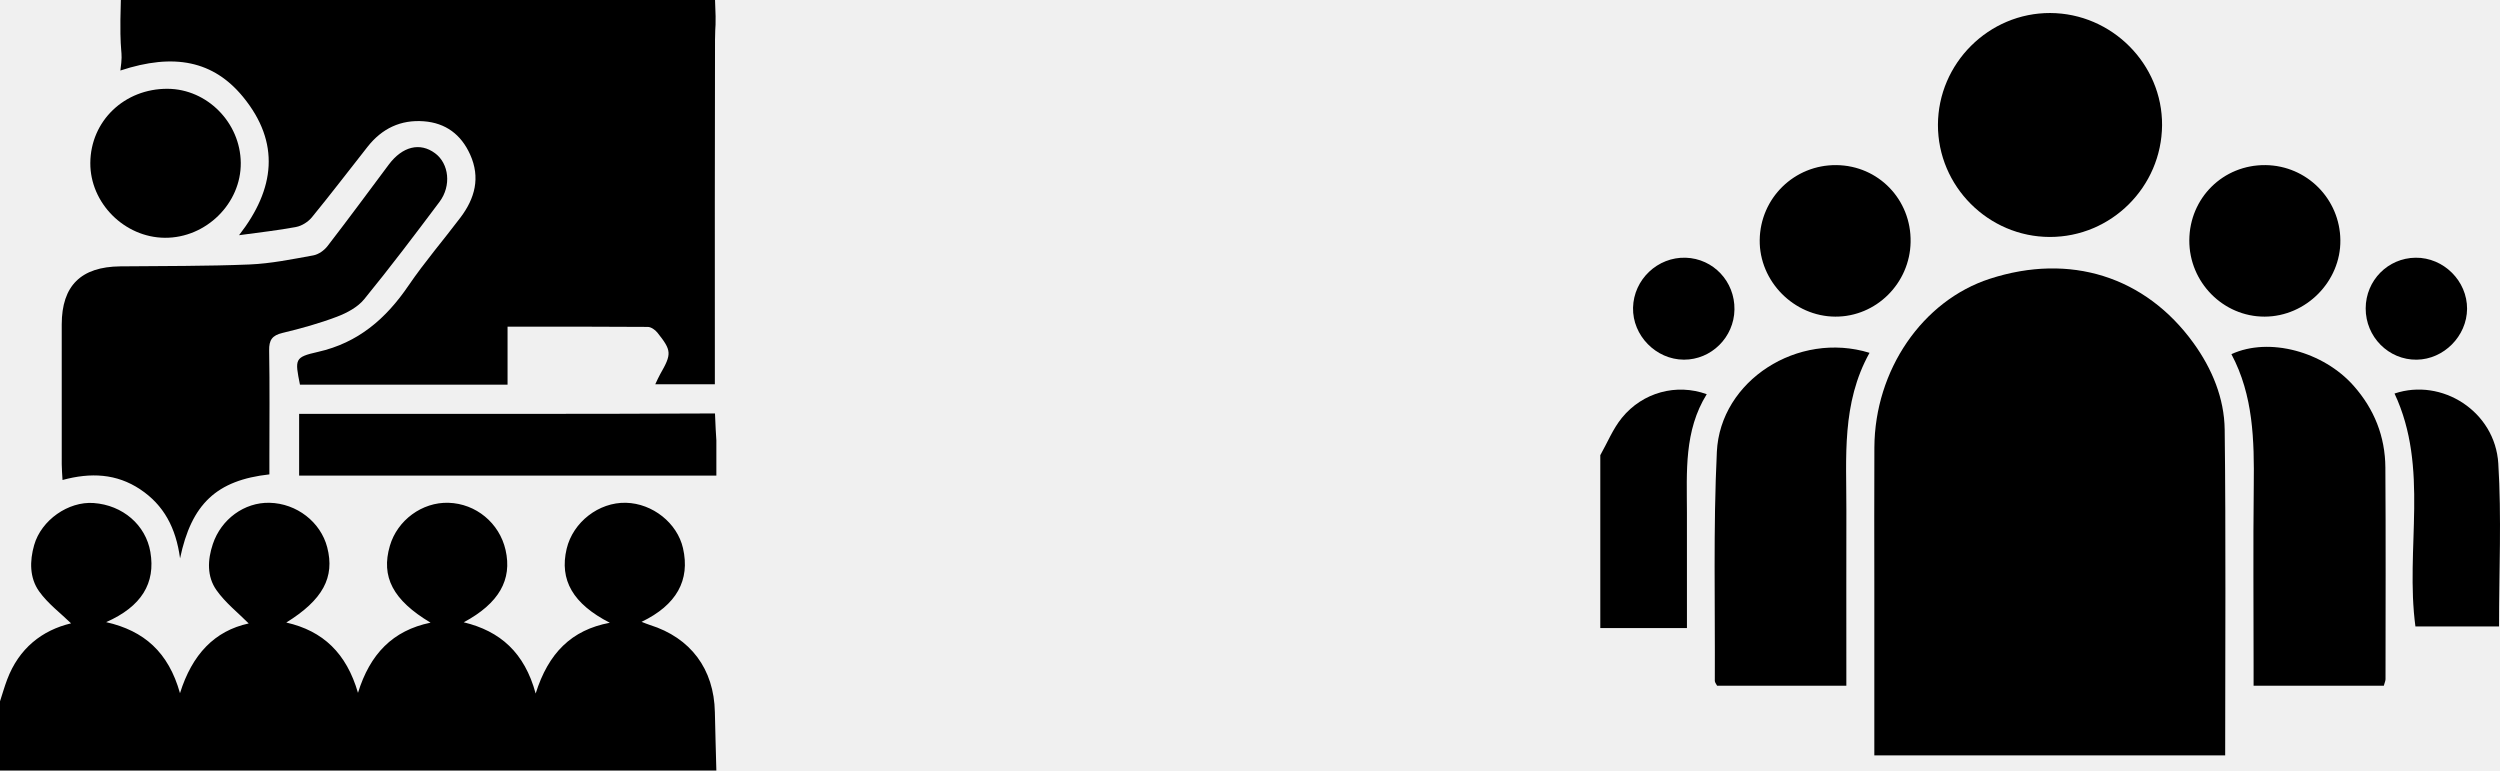
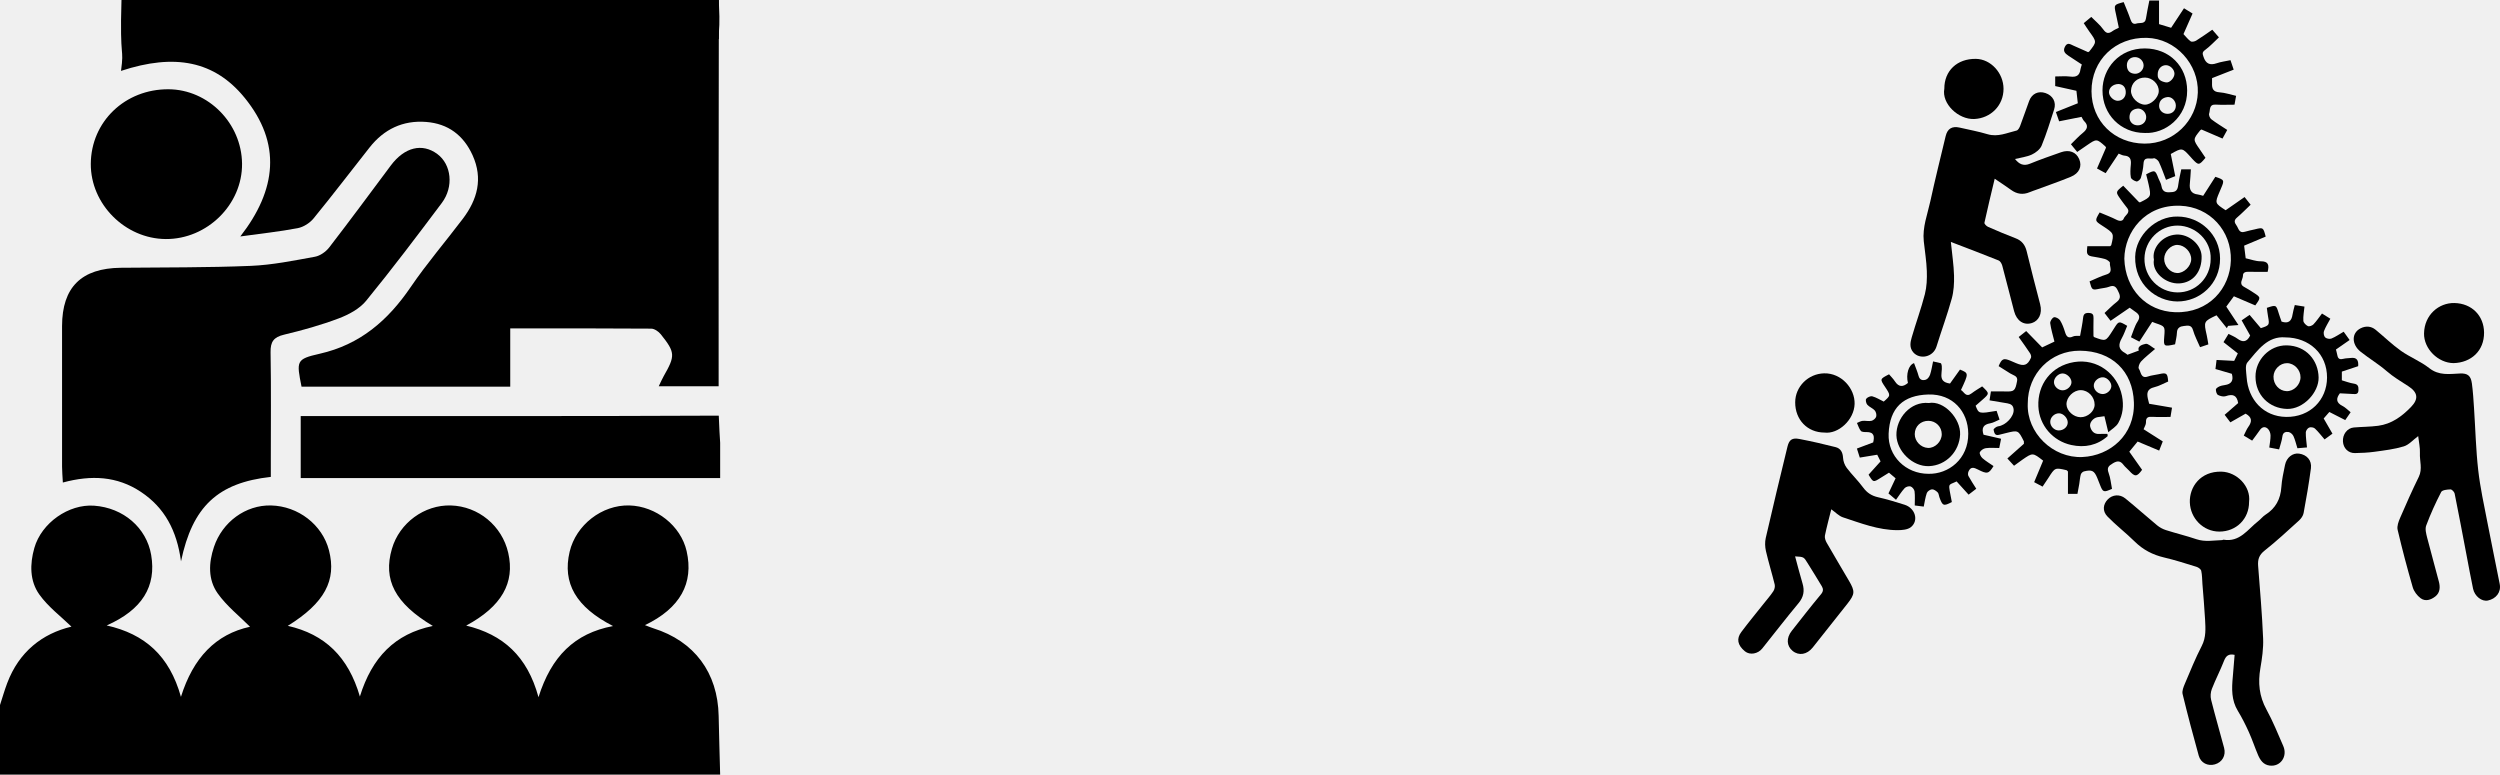
- <svg xmlns="http://www.w3.org/2000/svg" version="1.1" id="Layer_1" x="0px" y="0px" width="830.58px" height="256px" viewBox="0 0 830.58 256" enable-background="new 0 0 830.58 256" xml:space="preserve">
+ <svg xmlns="http://www.w3.org/2000/svg" version="1.1" id="Layer_1" x="0px" y="0px" width="826.205px" height="256px" viewBox="0 0 826.205 256" enable-background="new 0 0 826.205 256" xml:space="preserve">
  <g>
-     <path fill="#FFFFFF" d="M622.706,250.966c39.298,0,77.867,0,116.57,0c0-36.376,0.258-72.29-0.162-108.192   c-0.121-10.469-4.188-20.255-10.347-28.785c-16.023-22.191-41.091-30.002-67.673-21.378c-22.392,7.264-38.235,30.335-38.372,56.041   c-0.082,15.619-0.018,31.236-0.018,46.855C622.704,213.843,622.706,232.184,622.706,250.966z" />
-     <path fill="#FFFFFF" d="M791.979,227.831c0.294-1.085,0.573-1.636,0.573-2.185c0.016-23.438,0.104-46.873-0.05-70.308   c-0.067-10.317-3.671-19.399-10.556-27.183c-10.045-11.352-28.1-16.276-40.606-10.496c7.31,13.713,7.603,28.656,7.426,43.758   c-0.229,19.92-0.056,39.841-0.056,59.764c0,2.102,0,4.202,0,6.647C763.406,227.831,777.529,227.831,791.979,227.831z" />
-     <path fill="#FFFFFF" d="M621.125,117.217c-23.796-7.335-49.612,9.247-50.736,32.893c-1.204,25.32-0.554,50.731-0.675,76.104   c-0.003,0.51,0.472,1.02,0.765,1.615c14.157,0,28.274,0,42.941,0c0-2.447,0-4.549,0-6.65c0-17.186-0.03-34.367,0.009-51.553   C613.469,151.934,611.781,134.004,621.125,117.217z" />
-     <path fill="#FFFFFF" d="M681,78.729c20.423,0.033,37.161-16.623,37.31-37.125c0.147-20.306-16.703-37.209-37.163-37.28   c-20.398-0.071-37.246,16.703-37.303,37.141C643.788,61.86,660.577,78.698,681,78.729z" />
-     <path fill="#FFFFFF" d="M830.262,208.139c0-18.373,0.855-36.326-0.244-54.158c-1.063-17.297-18.738-28.537-34.484-23.241   c11.642,24.836,3.475,51.481,6.945,77.399C811.561,208.139,820.598,208.139,830.262,208.139z" />
-     <path fill="#FFFFFF" d="M610.106,54.851c-13.97-0.139-25.308,10.943-25.479,24.904c-0.165,13.699,11.366,25.384,25.116,25.446   c13.559,0.064,24.779-11.049,25.026-24.787C635.025,66.324,624.089,54.99,610.106,54.851z" />
-     <path fill="#FFFFFF" d="M727.354,79.81c-0.081,13.939,11.246,25.428,25.046,25.392c13.749-0.034,25.304-11.715,25.147-25.423   c-0.156-13.737-11.186-24.784-24.888-24.928C738.624,54.703,727.438,65.736,727.354,79.81z" />
-     <path fill="#FFFFFF" d="M576.247,102.838c0.142-9.304-7.01-16.916-16.181-17.217c-9.349-0.307-17.312,7.239-17.521,16.604   c-0.208,9.25,7.62,17.248,16.905,17.273C568.574,119.523,576.106,112.05,576.247,102.838z" />
-     <path fill="#FFFFFF" d="M785.952,102.43c-0.041,9.479,7.605,17.184,16.946,17.073c9.008-0.106,16.669-7.825,16.744-16.869   c0.077-9.287-7.808-17.124-17.119-17.017C793.332,85.723,785.993,93.167,785.952,102.43z" />
-     <path d="M531.67,151.232c2.355-4.166,4.197-8.756,7.176-12.416c6.934-8.516,18.165-11.486,28.186-7.852   c-7.553,12.154-6.613,25.729-6.581,39.171c0.028,12.462,0.006,24.927,0.006,38.521c-9.935,0-19.359,0-28.785,0   C531.67,189.514,531.67,170.375,531.67,151.232z" />
-     <path d="M622.706,250.966c0-18.782-0.002-37.123,0-55.46c0-15.619-0.064-31.236,0.018-46.855   c0.137-25.706,15.98-48.776,38.372-56.041c26.582-8.625,51.648-0.813,67.673,21.378c6.158,8.53,10.226,18.316,10.347,28.785   c0.42,35.902,0.162,71.816,0.162,108.192C700.573,250.966,662.003,250.966,622.706,250.966z" />
-     <path d="M791.979,227.831c-14.449,0-28.572,0-43.269,0c0-2.445,0-4.547,0-6.647c0-19.923-0.173-39.844,0.056-59.764   c0.177-15.104-0.116-30.045-7.426-43.758c12.508-5.78,30.562-0.856,40.606,10.496c6.885,7.783,10.487,16.865,10.556,27.183   c0.153,23.435,0.064,46.87,0.05,70.308C792.552,226.195,792.271,226.746,791.979,227.831z" />
-     <path d="M621.125,117.217c-9.344,16.788-7.655,34.717-7.696,52.409c-0.039,17.185-0.009,34.367-0.009,51.554   c0,2.102,0,4.202,0,6.649c-14.667,0-28.784,0-42.94,0c-0.294-0.597-0.769-1.104-0.766-1.615   c0.121-25.372-0.528-50.782,0.675-76.104C571.512,126.464,597.329,109.881,621.125,117.217z" />
-     <path d="M681,78.729c-20.423-0.032-37.212-16.87-37.156-37.265c0.057-20.438,16.903-37.212,37.303-37.141   c20.459,0.071,37.312,16.974,37.163,37.28C718.161,62.106,701.422,78.762,681,78.729z" />
-     <path d="M830.262,208.139c-9.664,0-18.701,0-27.783,0c-3.472-25.918,4.695-52.563-6.945-77.399   c15.746-5.295,33.421,5.944,34.484,23.241C831.118,171.812,830.262,189.766,830.262,208.139z" />
-     <path d="M610.106,54.851c13.982,0.139,24.919,11.473,24.663,25.563c-0.247,13.738-11.469,24.851-25.026,24.787   c-13.75-0.062-25.281-11.747-25.116-25.446C584.799,65.794,596.137,54.712,610.106,54.851z" />
-     <path d="M727.354,79.81c0.084-14.074,11.271-25.107,25.307-24.96c13.702,0.145,24.73,11.191,24.888,24.928   c0.155,13.708-11.398,25.389-25.147,25.423C738.6,105.237,727.271,93.749,727.354,79.81z" />
-     <path d="M576.247,102.838c-0.141,9.212-7.673,16.685-16.795,16.66c-9.285-0.025-17.113-8.024-16.905-17.273   c0.209-9.365,8.172-16.911,17.521-16.604C569.237,85.922,576.388,93.534,576.247,102.838z" />
-     <path d="M785.952,102.43c0.041-9.263,7.38-16.708,16.571-16.813c9.312-0.107,17.196,7.73,17.119,17.017   c-0.075,9.043-7.736,16.763-16.744,16.869C793.558,119.614,785.911,111.909,785.952,102.43z" />
+     <path fill="#FFFFFF" d="M681.146,4.324" />
+     <path d="M681.146,4.323" />
  </g>
  <path d="M237.553,0c0.014,7.668,0.014,7.668,0,12.931c-0.103,36.486-0.055,72.973-0.055,109.458c0,1.646,0,3.292,0,5.269  c-6.74,0-13.073,0-19.795,0c0.642-1.325,1.072-2.362,1.626-3.33c3.87-6.772,3.858-7.828-0.935-13.838  c-0.73-0.917-2.1-1.87-3.181-1.879c-15.296-0.121-30.595-0.083-46.587-0.083c0,6.628,0,12.86,0,19.269c-23.466,0-46.232,0-68.972,0  c-1.691-8.494-1.833-9.122,5.966-10.883c13.402-3.026,22.599-11.025,30.094-22.026c5.326-7.816,11.531-15.029,17.244-22.587  c4.819-6.374,6.717-13.271,3.23-20.978c-3.006-6.643-8.104-10.461-15.357-11.025c-7.693-0.598-13.933,2.4-18.692,8.437  c-6.168,7.821-12.208,15.746-18.515,23.453c-1.238,1.513-3.324,2.849-5.221,3.21c-5.997,1.146-12.089,1.79-18.988,2.745  c12.021-15.419,13.715-30.772,1.402-45.864c-9.875-12.104-22.994-14.728-40.826-8.849c1.116-8.27-0.477-2.762,0.158-23.429  C102.15,0,175.553,0,237.553,0z" />
-   <path d="M0,233c0.789-2.418,1.486-4.869,2.383-7.244c3.903-10.344,11.57-16.365,21.228-18.664  c-3.438-3.355-7.688-6.518-10.616-10.625c-3.196-4.482-3.166-10.072-1.643-15.389c2.374-8.289,11.35-14.557,19.746-13.959  c9.678,0.689,17.327,7.291,18.861,16.277c1.767,10.352-2.938,18.119-14.697,23.299c12.635,2.854,20.725,10.016,24.536,23.604  c4.045-12.912,11.497-20.707,22.831-23.17c-3.506-3.533-7.741-6.848-10.708-11.055c-3.191-4.523-2.993-10.004-1.208-15.328  c2.765-8.25,10.46-13.902,18.857-13.703c8.998,0.215,16.959,6.371,19.144,14.805c2.577,9.945-1.451,17.443-13.602,24.979  c12.257,2.782,20.001,10.221,23.822,23.358c3.986-12.881,11.51-20.719,24.111-23.319c-12.515-7.474-16.533-15.246-13.514-25.543  c2.498-8.517,10.715-14.541,19.477-14.281c9.107,0.271,16.906,6.715,18.954,15.664c2.267,9.896-2.185,17.748-13.896,24.039  c12.146,2.937,20.197,10.062,23.897,23.666c4.226-13.453,11.907-21.125,24.636-23.511c-12.258-6.268-16.791-14.211-14.344-24.559  c2.095-8.861,10.689-15.529,19.719-15.301c8.854,0.225,17.031,6.736,18.939,15.078c2.43,10.617-2.119,18.885-13.764,24.477  c1.107,0.42,1.918,0.775,2.758,1.039c13.561,4.254,21.311,14.658,21.596,28.949c0.129,6.473,0.328,12.943,0.496,19.416  c-79.334,0-158.667,0-238,0C0,248.303,0,240.652,0,233z" />
-   <path d="M238,158c-49.08,0-89.161,0-138.621,0c0-6.762,0-13.318,0-20.5c2.068,0,4.19,0,6.313,0c41.77,0,90.081,0.07,131.85-0.139  c0.458,8.973,0.021,2.16,0.458,8.973C238,151,238,153.333,238,158z" />
-   <path d="M89.499,157.605c-17.48,1.941-25.891,9.752-29.679,27.908c-1.367-10.188-5.426-17.744-13.247-22.945  c-7.858-5.227-16.42-5.647-25.801-3.098c-0.105-2.027-0.258-3.621-0.26-5.213c-0.018-15.498-0.031-30.997-0.004-46.496  c0.022-12.854,6.403-19.132,19.439-19.266c14.315-0.147,28.642-0.039,42.94-0.628c7.101-0.293,14.176-1.746,21.201-3.019  c1.717-0.312,3.611-1.648,4.706-3.067c6.896-8.936,13.595-18.022,20.347-27.068c4.535-6.076,10.377-7.527,15.4-3.8  c4.635,3.44,5.49,10.803,1.469,16.161c-8.182,10.903-16.395,21.796-25.02,32.345c-2.166,2.649-5.726,4.549-9.022,5.798  c-5.877,2.227-11.986,3.927-18.107,5.39c-3.42,0.816-4.503,2.329-4.441,5.809c0.208,11.83,0.079,23.664,0.079,35.496  C89.499,153.729,89.499,155.545,89.499,157.605z" />
+   <path d="M0,233c0.789-2.418,1.486-4.869,2.383-7.244c3.903-10.344,11.57-16.364,21.228-18.664  c-3.438-3.354-7.688-6.518-10.616-10.625c-3.196-4.481-3.166-10.071-1.643-15.389c2.374-8.289,11.35-14.557,19.746-13.959  c9.678,0.689,17.327,7.291,18.861,16.277c1.767,10.352-2.938,18.119-14.697,23.299c12.635,2.854,20.725,10.016,24.536,23.604  c4.045-12.911,11.497-20.707,22.831-23.17c-3.506-3.532-7.741-6.848-10.708-11.055c-3.191-4.523-2.993-10.004-1.208-15.328  c2.765-8.25,10.46-13.902,18.857-13.703c8.998,0.215,16.959,6.371,19.144,14.806c2.577,9.944-1.451,17.442-13.602,24.979  c12.257,2.781,20.001,10.221,23.822,23.357c3.986-12.881,11.51-20.721,24.111-23.318c-12.515-7.475-16.533-15.246-13.514-25.543  c2.498-8.518,10.715-14.541,19.477-14.281c9.107,0.271,16.906,6.715,18.954,15.664c2.267,9.896-2.185,17.748-13.896,24.039  c12.146,2.937,20.197,10.062,23.897,23.666c4.226-13.453,11.907-21.125,24.636-23.512c-12.258-6.27-16.791-14.211-14.344-24.561  c2.095-8.859,10.689-15.527,19.719-15.301c8.854,0.227,17.031,6.735,18.939,15.078c2.43,10.616-2.119,18.885-13.764,24.479  c1.107,0.42,1.918,0.773,2.758,1.037c13.561,4.256,21.311,14.658,21.596,28.949c0.129,6.475,0.328,12.942,0.496,19.416  c-79.334,0-158.667,0-238,0C0,248.302,0,240.652,0,233z" />
+   <path d="M238,158c-49.08,0-89.161,0-138.621,0c0-6.762,0-13.317,0-20.5c2.068,0,4.19,0,6.313,0c41.77,0,90.081,0.07,131.85-0.139  c0.458,8.973,0.021,2.16,0.458,8.973C238,151,238,153.333,238,158z" />
+   <path d="M89.499,157.605c-17.48,1.939-25.891,9.752-29.679,27.908c-1.367-10.188-5.426-17.744-13.247-22.945  c-7.858-5.229-16.42-5.646-25.801-3.1c-0.105-2.025-0.258-3.619-0.26-5.213c-0.018-15.498-0.031-30.997-0.004-46.496  c0.022-12.854,6.403-19.132,19.439-19.266c14.315-0.147,28.642-0.039,42.94-0.628c7.101-0.293,14.176-1.746,21.201-3.019  c1.717-0.312,3.611-1.648,4.706-3.067c6.896-8.938,13.595-18.022,20.347-27.068c4.535-6.076,10.377-7.527,15.4-3.8  c4.635,3.44,5.49,10.803,1.469,16.161c-8.182,10.903-16.395,21.796-25.02,32.345c-2.166,2.649-5.726,4.549-9.022,5.798  c-5.877,2.227-11.986,3.927-18.107,5.39c-3.42,0.816-4.503,2.329-4.441,5.809c0.208,11.83,0.079,23.665,0.079,35.497  C89.499,153.729,89.499,155.544,89.499,157.605z" />
  <path d="M54.779,78.999c-13.437-0.088-24.854-11.542-24.773-24.853c0.085-13.958,11.337-24.742,25.713-24.645  c13.119,0.089,24.137,11.248,24.274,24.587C80.133,67.564,68.468,79.089,54.779,78.999z" />
  <path d="M40.15,0c62,0,135.403,0,197.403,0c0.447,9.827,0.014,7.668,0,12.931" />
+   <g>
+     <path d="M738.499,216.416c-1.966-0.422-2.854,0.321-3.5,1.979c-1.225,3.143-2.802,6.148-4.023,9.294   c-0.419,1.076-0.523,2.476-0.24,3.593c1.334,5.322,2.886,10.59,4.293,15.893c0.67,2.521-0.649,4.754-3.06,5.438   c-2.313,0.657-4.65-0.456-5.326-2.875c-1.883-6.761-3.678-13.547-5.332-20.366c-0.246-1.017,0.29-2.33,0.738-3.391   c1.787-4.213,3.506-8.473,5.6-12.534c1.468-2.85,1.242-5.737,1.091-8.668c-0.205-3.93-0.579-7.853-0.876-11.778   c-0.111-1.457-0.083-2.942-0.396-4.354c-0.118-0.541-0.941-1.131-1.562-1.323c-3.56-1.105-7.116-2.242-10.741-3.095   c-3.745-0.88-6.927-2.54-9.68-5.256c-2.902-2.861-6.167-5.36-9.006-8.28c-1.756-1.807-1.467-4.066,0.132-5.682   c1.522-1.539,3.909-1.793,5.757-0.297c3.571,2.894,6.988,5.975,10.531,8.904c0.835,0.688,1.867,1.242,2.9,1.572   c3.352,1.066,6.781,1.891,10.109,3.018c2.848,0.963,5.672,0.367,8.51,0.283c0.134-0.004,0.275-0.156,0.395-0.136   c5.419,0.917,8.026-3.44,11.507-6.144c0.831-0.646,1.491-1.539,2.369-2.098c3.387-2.148,5.002-5.186,5.261-9.172   c0.158-2.447,0.72-4.878,1.21-7.294c0.501-2.456,2.521-4.022,4.623-3.739c2.571,0.35,4.282,2.217,3.936,4.854   c-0.651,4.948-1.51,9.876-2.416,14.786c-0.164,0.891-0.813,1.832-1.504,2.459c-3.747,3.4-7.462,6.854-11.428,9.986   c-1.822,1.442-2.262,2.948-2.096,5.062c0.624,7.975,1.31,15.951,1.646,23.939c0.137,3.272-0.354,6.612-0.913,9.861   c-0.825,4.811-0.384,9.248,2.014,13.621c2.125,3.871,3.78,8.003,5.552,12.061c1.519,3.483-0.946,6.955-4.535,6.465   c-2.033-0.276-3.064-1.778-3.788-3.465c-1.071-2.502-1.917-5.104-3.037-7.58c-1.081-2.39-2.26-4.758-3.628-6.994   c-2.179-3.557-2.054-7.368-1.685-11.268C738.124,221.315,738.294,218.925,738.499,216.416z" />
+     <path d="M644.725,79.954c0.427,4.252,0.958,7.672,1.049,11.104c0.065,2.552-0.086,5.216-0.762,7.658   c-1.471,5.32-3.39,10.515-5.028,15.79c-1.121,3.605-5.55,4.392-7.667,1.953c-1.36-1.562-0.999-3.34-0.521-4.989   c1.382-4.77,3.106-9.446,4.341-14.25c0.628-2.45,0.729-5.105,0.642-7.654c-0.112-3.296-0.661-6.575-1.009-9.864   c-0.485-4.605,1.232-8.865,2.18-13.23c1.557-7.181,3.34-14.311,5.046-21.456c0.595-2.5,2.118-3.423,4.646-2.845   c3.068,0.702,6.18,1.276,9.188,2.178c3.44,1.03,6.472-0.46,9.623-1.207c0.485-0.115,0.939-0.933,1.163-1.519   c1.041-2.743,1.964-5.532,2.991-8.282c0.894-2.388,3.024-3.382,5.374-2.592c2.475,0.832,3.661,3.012,2.857,5.472   c-1.3,3.992-2.521,8.023-4.116,11.898c-0.509,1.238-1.943,2.355-3.227,2.953c-1.674,0.78-3.611,0.989-5.569,1.478   c1.387,1.729,2.813,2.428,4.967,1.544c3.365-1.381,6.814-2.569,10.249-3.783c2.727-0.961,5.003-0.057,5.997,2.287   c1.012,2.384,0.05,4.663-2.777,5.83c-3.688,1.522-7.467,2.816-11.206,4.206c-0.788,0.293-1.595,0.542-2.368,0.87   c-2.205,0.937-4.227,0.665-6.163-0.741c-1.7-1.234-3.468-2.374-5.413-3.699c-1.194,5.018-2.354,9.768-3.393,14.545   c-0.077,0.361,0.668,1.129,1.186,1.355c3.012,1.326,6.045,2.612,9.121,3.782c2.047,0.779,3.132,2.189,3.645,4.261   c1.44,5.84,2.906,11.674,4.448,17.488c0.875,3.291-0.584,5.569-2.669,6.246c-2.718,0.881-5.07-0.684-5.922-3.888   c-1.327-5.008-2.565-10.04-3.913-15.042c-0.177-0.654-0.653-1.512-1.208-1.734C655.413,84.023,650.277,82.089,644.725,79.954z" />
+     <path d="M799.167,144.126c-1.719,1.271-3.074,2.885-4.766,3.397c-3.1,0.944-6.385,1.323-9.614,1.774   c-2.152,0.301-4.342,0.4-6.519,0.439c-2.202,0.043-3.821-1.597-3.967-3.798c-0.158-2.373,1.404-4.474,3.595-4.663   c2.679-0.234,5.385-0.209,8.044-0.562c4.438-0.59,7.854-3.1,10.885-6.24c2.563-2.661,2.242-4.818-0.963-6.877   c-2.42-1.556-4.921-3.05-7.081-4.924c-2.734-2.371-5.831-4.205-8.647-6.441c-3.008-2.391-3.069-6.209,0.028-7.745   c1.664-0.825,3.438-0.735,4.937,0.493c2.808,2.302,5.417,4.869,8.367,6.96c2.976,2.109,6.508,3.468,9.353,5.715   c3.229,2.551,6.643,1.935,10.17,1.778c2.541-0.112,3.582,0.741,3.93,3.31c0.367,2.719,0.525,5.467,0.709,8.209   c0.451,6.811,0.611,13.651,1.379,20.426c0.658,5.812,1.938,11.56,3.045,17.315c1.303,6.787,2.738,13.548,4.062,20.329   c0.534,2.736-1.279,4.895-3.918,5.441c-2.021,0.424-4.373-1.424-4.896-3.912c-0.785-3.756-1.475-7.532-2.193-11.305   c-1.284-6.715-2.536-13.438-3.893-20.139c-0.111-0.555-0.916-1.382-1.375-1.367c-1.064,0.034-2.725,0.19-3.07,0.854   c-1.86,3.593-3.539,7.301-4.955,11.089c-0.432,1.153-0.004,2.733,0.326,4.045c1.232,4.86,2.629,9.681,3.875,14.539   c0.455,1.769,0.404,3.606-1.184,4.854c-1.455,1.141-3.297,1.764-4.879,0.568c-1.136-0.857-2.189-2.24-2.582-3.592   c-1.824-6.288-3.5-12.625-4.994-18.999c-0.283-1.2,0.297-2.738,0.83-3.972c1.963-4.555,3.981-9.09,6.164-13.541   c1.285-2.627,0.237-5.24,0.369-7.85C799.825,147.958,799.392,146.15,799.167,144.126z" />
+     <path d="M605.205,168.313c-0.697,2.81-1.493,5.713-2.096,8.655c-0.147,0.726,0.17,1.678,0.558,2.361   c2.414,4.224,4.923,8.395,7.375,12.598c2.053,3.521,2.002,4.396-0.517,7.602c-3.802,4.836-7.627,9.653-11.459,14.467   c-1.888,2.364-4.598,2.799-6.653,1.105c-1.996-1.641-2.124-4.256-0.279-6.602c3.206-4.07,6.382-8.168,9.701-12.148   c0.816-0.979,0.728-1.779,0.232-2.62c-1.533-2.601-3.163-5.146-4.744-7.72c-1.208-1.967-1.201-1.971-4.075-2.139   c0.822,3.019,1.565,5.986,2.446,8.914c0.738,2.455,0.393,4.504-1.309,6.549c-4.094,4.92-8.005,9.988-12.001,14.986   c-1.402,1.756-4.065,2.278-5.705,0.936c-2.546-2.092-2.816-4.235-1.21-6.385c2.415-3.223,4.987-6.326,7.49-9.483   c1.052-1.33,2.187-2.608,3.112-4.021c0.386-0.592,0.595-1.537,0.432-2.211c-0.901-3.691-2.036-7.324-2.888-11.025   c-0.318-1.387-0.384-2.969-0.066-4.346c2.312-10.064,4.722-20.106,7.168-30.14c0.577-2.364,1.564-3.03,3.979-2.567   c4.002,0.771,7.981,1.68,11.933,2.687c1.668,0.425,2.367,1.718,2.466,3.526c0.062,1.145,0.531,2.426,1.222,3.342   c1.691,2.24,3.751,4.213,5.413,6.475c1.297,1.766,2.83,2.756,4.965,3.23c2.942,0.654,5.839,1.562,8.723,2.463   c3.509,1.098,4.781,5.224,2.118,7.396c-1.07,0.871-2.967,1.016-4.485,1.012c-6.301-0.021-12.119-2.316-17.985-4.24   C607.704,170.522,606.6,169.302,605.205,168.313z" />
+     <path d="M700.179,50.769c-1.439,2.162-2.839,4.266-4.302,6.461c-0.951-0.517-1.798-0.976-2.854-1.546   c1.019-2.352,2.01-4.639,2.985-6.899c-0.093-0.166-0.133-0.317-0.229-0.403c-2.876-2.56-2.878-2.56-6.021-0.415   c-1.05,0.716-2.094,1.439-3.281,2.254c-0.651-0.804-1.297-1.594-2.072-2.547c1.346-1.303,2.524-2.615,3.879-3.71   c1.537-1.243,2.031-2.419,0.469-3.97c-0.337-0.334-0.519-0.824-0.854-1.378c-2.403,0.48-4.804,0.959-7.394,1.477   c-0.335-0.968-0.671-1.934-1.067-3.074c2.485-0.991,4.865-1.941,7.242-2.891c-0.155-1.402-0.294-2.652-0.46-4.124   c-2.213-0.491-4.51-1.002-7.013-1.557c0-0.896,0-1.916,0-3.18c1.66,0,3.356-0.164,5.008,0.043c1.976,0.246,3.073-0.358,3.336-2.372   c0.063-0.479,0.265-0.939,0.46-1.616c-1.467-0.958-2.995-1.928-4.489-2.946c-1.036-0.706-1.86-1.469-1.094-2.946   c0.821-1.589,1.82-0.771,2.797-0.351c1.67,0.715,3.319,1.472,4.855,2.155c0.252-0.136,0.333-0.154,0.373-0.206   c2.527-3.186,2.518-3.18,0.079-6.535c-0.656-0.901-1.238-1.854-1.894-2.842c0.863-0.718,1.613-1.339,2.488-2.065   c1.387,1.415,2.904,2.63,3.979,4.156c0.993,1.412,1.807,1.433,3.049,0.533c0.609-0.442,1.334-0.728,2.078-1.122   c-0.334-1.586-0.632-3.097-0.969-4.6c-0.669-2.988-0.679-2.986,2.572-3.859c0.756,1.898,1.604,3.805,2.266,5.772   c0.356,1.058,0.906,1.669,1.965,1.311c1.111-0.38,2.839,0.352,3.138-1.688c0.285-1.934,0.719-3.845,1.114-5.909   c0.996,0,2.027,0,3.203,0c0,2.675,0,5.206,0,7.791c1.374,0.417,2.632,0.799,3.994,1.212c1.411-2.142,2.799-4.245,4.256-6.457   c0.979,0.603,1.854,1.143,2.829,1.742c-1.045,2.366-2.025,4.594-3.001,6.799c0.806,0.845,1.481,1.768,2.371,2.385   c0.381,0.266,1.319,0.08,1.807-0.221c1.77-1.091,3.455-2.316,5.345-3.611c0.693,0.798,1.365,1.572,2.196,2.529   c-1.574,1.464-2.957,2.988-4.587,4.179c-1.01,0.74-0.848,1.221-0.524,2.211c0.761,2.332,2.104,2.938,4.384,2.158   c1.387-0.477,2.878-0.648,4.548-1.007c0.341,1.018,0.667,1.983,1.052,3.126c-2.398,0.942-4.741,1.862-7.146,2.806   c0,0.54,0.021,1.099-0.003,1.654c-0.078,1.737,0.305,2.893,2.45,3.031c1.843,0.119,3.653,0.755,5.499,1.167   c-0.211,1.173-0.371,2.06-0.525,2.923c-2.126,0-4.167,0.094-6.197-0.024c-2.294-0.136-1.785,1.792-2.181,2.93   c-0.179,0.509,0.229,1.54,0.703,1.902c1.617,1.241,3.381,2.29,5.272,3.535c-0.485,0.89-0.975,1.782-1.561,2.852   c-2.381-1.026-4.685-2.019-6.955-2.997c-0.171,0.105-0.318,0.152-0.397,0.252c-2.449,3.037-2.445,3.035-0.144,6.35   c0.642,0.921,1.26,1.856,1.866,2.755c-2.138,2.541-2.292,2.552-4.354,0.362c-0.193-0.205-0.373-0.426-0.562-0.636   c-2.797-3.104-2.797-3.103-6.555-0.986c0.474,2.347,0.957,4.741,1.479,7.323c-0.94,0.375-1.885,0.752-3.052,1.217   c-0.811-2.088-1.482-4.071-2.369-5.954c-0.264-0.562-1.3-1.312-1.677-1.168c-1.159,0.44-3.238-0.839-3.388,1.743   c-0.093,1.604-0.442,3.215-0.889,4.762c-0.146,0.512-1.038,1.24-1.436,1.155c-0.711-0.152-1.751-0.764-1.858-1.333   c-0.257-1.364-0.142-2.823-0.01-4.229c0.162-1.714-0.215-2.851-2.188-2.99C701.423,51.375,700.85,51.016,700.179,50.769z    M708.709,47.461c9.578,0.081,17.328-7.531,17.634-16.874c0.304-9.315-7.268-17.868-16.906-18.08   c-10.286-0.227-18.277,7.336-18.232,17.658C691.246,40.084,698.799,47.394,708.709,47.461z" />
+     <path d="M689.817,81.373c2.698,0,5.167,0,7.533,0c0.199-0.185,0.354-0.257,0.382-0.361c0.952-3.87,0.95-3.87-2.978-6.427   c-2.486-1.617-2.486-1.617-0.865-4.373c1.874,0.798,3.826,1.519,5.668,2.457c1.001,0.51,1.996,0.398,2.278-0.405   c0.411-1.167,2.444-1.912,1.092-3.608c-0.74-0.931-1.455-1.883-2.142-2.854c-1.668-2.364-1.656-2.371,0.904-4.424   c1.763,1.833,3.55,3.69,5.263,5.472c0.215,0,0.298,0.025,0.354-0.004c3.633-1.826,3.641-1.829,2.793-5.801   c-0.246-1.157-0.562-2.301-0.841-3.427c2.893-1.517,2.995-1.478,4.063,1.316c0.324,0.846,0.865,1.652,0.994,2.522   c0.351,2.367,2.024,2.169,3.651,2.015c1.639-0.156,1.79-1.42,1.964-2.745c0.207-1.577,0.61-3.129,0.946-4.772   c1.062,0,2.088,0,3.168,0c-0.113,1.627-0.17,3.148-0.335,4.657c-0.227,2.068,0.41,3.423,2.67,3.667   c0.545,0.06,1.073,0.269,1.725,0.439c1.347-2.099,2.699-4.212,4.03-6.287c2.994,1.002,3.042,1.105,1.865,3.842   c-0.165,0.386-0.331,0.772-0.493,1.16c-1.565,3.712-1.565,3.712,2.029,6.046c2.002-1.394,4.055-2.825,6.258-4.36   c0.669,0.85,1.303,1.652,2.002,2.539c-1.58,1.502-3.007,2.967-4.554,4.288c-1.027,0.879-0.792,1.632-0.141,2.52   c0.723,0.983,0.808,2.742,2.785,2.126c1.062-0.33,2.164-0.521,3.244-0.784c2.833-0.693,2.833-0.695,3.64,2.385   c-2.349,0.987-4.716,1.982-7.125,2.994c0.177,1.423,0.345,2.786,0.514,4.168c1.686,0.363,3.314,1.011,4.939,0.997   c2.484-0.021,2.926,1.103,2.314,3.489c-1.979,0-4.077,0.05-6.171-0.021c-1.031-0.035-1.998,0.146-1.98,1.261   c0.02,1.235-1.556,2.696,0.409,3.748c1.051,0.564,2.057,1.223,3.062,1.867c2.479,1.587,2.481,1.633,0.598,4.239   c-2.343-1.002-4.714-2.015-7.07-3.021c-0.835,1.135-1.64,2.229-2.511,3.413c1.278,1.938,2.598,3.939,4.021,6.098   c-1.411,0.112-2.423,0.193-3.432,0.273c-0.137,0.255-0.271,0.51-0.408,0.765c-1.167-1.459-2.332-2.916-3.407-4.265   c-4.272,2.025-4.266,2.024-3.226,6.651c0.211,0.942,0.339,1.902,0.527,2.968c-1.008,0.338-1.839,0.616-2.742,0.918   c-0.825-1.947-1.794-3.734-2.333-5.643c-0.535-1.884-1.868-1.461-3.027-1.352c-1.201,0.112-2.228,0.585-2.283,2.168   c-0.05,1.315-0.401,2.617-0.612,3.881c-3.713,0.817-3.845,0.722-3.583-2.501c0.281-3.437,0.279-3.435-2.936-4.512   c-0.325-0.108-0.643-0.248-1.042-0.404c-1.418,2.179-2.815,4.33-4.25,6.538c-1.038-0.545-1.891-0.991-2.777-1.458   c0.744-1.826,1.2-3.652,2.173-5.142c1.097-1.679,0.452-2.51-0.869-3.377c-0.582-0.384-1.133-0.816-1.719-1.242   c-2.107,1.444-4.163,2.854-6.317,4.333c-0.692-0.897-1.286-1.661-1.998-2.583c1.398-1.282,2.614-2.564,4.003-3.624   c1.708-1.301,1.031-2.505,0.296-3.985c-0.708-1.426-1.533-1.548-2.872-1.035c-0.896,0.344-1.902,0.383-2.856,0.584   c-2.706,0.571-2.703,0.577-3.518-2.389c1.82-0.759,3.622-1.687,5.529-2.263c2.435-0.735,1.015-2.559,1.199-3.869   c0.049-0.349-0.978-1.07-1.613-1.252c-1.465-0.417-2.993-0.609-4.497-0.892C689.168,84.339,689.778,82.863,689.817,81.373z    M702.054,85.473c0.277,10.15,7.312,17.406,16.81,17.708c11.228,0.358,18.116-7.977,18.392-17.079   c0.298-9.806-6.931-17.757-16.752-18.107C708.903,67.58,702.18,76.626,702.054,85.473z" />
+     <path d="M667.139,111.37c0.87-0.688,1.643-1.3,2.48-1.965c1.764,1.81,3.532,3.621,5.276,5.407c1.443-0.683,2.748-1.301,4.059-1.92   c-0.48-1.974-1.108-3.986-1.396-6.048c-0.089-0.634,0.618-1.771,1.212-1.987c0.518-0.188,1.675,0.423,2.037,1.002   c0.737,1.17,1.225,2.53,1.641,3.866c0.449,1.454,1.021,2.253,2.696,1.459c0.593-0.279,1.385-0.133,2.288-0.195   c0.346-1.989,0.784-3.961,0.997-5.958c0.139-1.297,0.671-1.646,1.905-1.607c1.236,0.04,1.572,0.564,1.538,1.702   c-0.061,2.047-0.018,4.096-0.018,6.011c0.152,0.182,0.186,0.257,0.237,0.277c3.81,1.438,3.81,1.438,6.017-2.031   c0.188-0.298,0.383-0.593,0.57-0.891c1.54-2.44,1.54-2.44,4.318-0.811c-0.586,1.369-1.066,2.836-1.812,4.151   c-1.152,2.035-1.133,3.649,1.123,4.837c0.366,0.191,0.67,0.498,0.775,0.577c1.368-0.506,2.531-0.937,3.754-1.39   c-0.612-1.442,1.206-2,2.262-2.22c0.806-0.168,1.879,0.967,3.119,1.688c-1.851,1.62-3.371,2.777-4.652,4.156   c-0.531,0.571-1.023,1.948-0.717,2.377c0.744,1.044,0.584,3.426,3.056,2.554c1.109-0.393,2.328-0.47,3.484-0.737   c2.642-0.61,2.942-0.392,3.153,2.411c-1.548,0.651-3.042,1.519-4.653,1.901c-2.266,0.539-2.464,1.922-2.057,3.764   c0.121,0.547,0.272,1.088,0.424,1.685c2.444,0.418,4.906,0.839,7.555,1.293c-0.163,1.011-0.327,2.015-0.5,3.06   c-2.064,0-3.975,0.094-5.87-0.031c-1.443-0.096-2.302,0.094-2.233,1.843c0.026,0.707-0.486,1.435-0.791,2.254   c2.073,1.317,4.139,2.633,6.34,4.032c-0.381,0.97-0.748,1.904-1.188,3.025c-2.438-1.025-4.728-1.986-7.118-2.99   c-0.905,1.101-1.793,2.181-2.754,3.354c1.41,1.999,2.82,3.999,4.226,5.993c-1.721,2.366-2.388,2.394-4.309,0.245   c-0.563-0.633-1.276-1.145-1.779-1.814c-1.018-1.355-1.926-1.562-3.521-0.611c-1.453,0.865-2.107,1.445-1.447,3.224   c0.622,1.672,0.767,3.521,1.113,5.245c-2.791,1.246-2.995,1.167-3.986-1.377c-0.278-0.719-0.559-1.438-0.853-2.151   c-1.016-2.483-1.768-2.896-4.431-2.239c-0.421,0.104-0.934,0.615-1.05,1.035c-0.275,1.008-0.328,2.075-0.5,3.114   c-0.172,1.038-0.375,2.071-0.603,3.286c-0.927,0-1.938,0-3.136,0c0-2.523,0-5.043,0-7.398c-0.271-0.261-0.354-0.41-0.468-0.437   c-3.824-0.894-3.818-0.888-6.011,2.573c-0.563,0.892-1.17,1.756-1.909,2.856c-0.854-0.452-1.745-0.926-2.781-1.474   c1.01-2.424,1.994-4.784,2.967-7.111c-3.429-2.669-3.433-2.675-6.854-0.314c-0.908,0.627-1.79,1.297-2.764,2.002   c-0.702-0.77-1.36-1.487-2.199-2.403c1.991-1.771,3.889-3.456,5.461-4.854c0-0.672,0.025-0.756-0.004-0.812   c-1.879-3.729-1.879-3.729-5.933-2.724c-0.748,0.185-1.502,0.345-2.241,0.558c-1.508,0.438-1.644-0.829-1.838-1.679   c-0.058-0.262,0.913-1.051,1.467-1.112c2.549-0.294,5.303-3.255,5.162-5.483c-0.09-1.482-0.941-1.912-2.104-2.125   c-1.916-0.352-3.843-0.646-5.867-0.979c0.172-1.099,0.31-1.986,0.46-2.95c1.655,0,3.303-0.039,4.948,0.008   c2.716,0.079,3.104-0.199,3.707-3.502c0.306-1.666-1.31-1.826-2.271-2.451c-1.278-0.829-2.58-1.623-3.839-2.413   c1.036-2.471,1.621-2.725,3.845-1.812c0.648,0.268,1.291,0.556,1.938,0.832c2.607,1.121,3.784,0.729,4.906-1.777   c0.171-0.384-0.032-1.087-0.297-1.487C669.747,114.992,668.499,113.293,667.139,111.37z M670.136,133.378   c-0.389,9.662,8.281,18.094,18.057,17.66c9.12-0.406,17.383-7.233,17.024-18.061c-0.342-10.339-7.302-17.007-17.844-17.074   C677.716,115.841,670.112,123.472,670.136,133.378z" />
+     <path d="M774.54,109.625c0.697,0.973,1.259,1.755,1.968,2.741c-1.479,1.027-2.876,1.998-4.522,3.143   c0.085,0.342,0.321,1.157,0.483,1.988c0.241,1.234,0.963,1.356,2.035,1.072c0.737-0.196,1.534-0.154,2.3-0.262   c2.158-0.305,2.687,0.859,2.529,2.709c-1.812,0.603-3.57,1.188-5.396,1.794c0,0.885,0,1.796,0,2.876   c1.284,0.369,2.58,0.888,3.929,1.087c1.403,0.209,1.607,0.918,1.565,2.15c-0.049,1.438-0.918,1.342-1.875,1.287   c-1.396-0.078-2.795-0.148-4.27-0.227c-1.217,1.607-1.4,3.042,0.869,4.178c0.979,0.49,1.772,1.359,2.685,2.082   c-0.615,0.893-1.157,1.684-1.781,2.588c-1.795-0.914-3.467-1.767-5.251-2.679c-0.583,0.667-1.182,1.356-1.872,2.146   c0.907,1.57,1.874,3.244,2.899,5.021c-0.845,0.616-1.625,1.186-2.607,1.901c-1.065-1.229-2.036-2.519-3.195-3.603   c-0.411-0.385-1.396-0.533-1.915-0.312c-0.52,0.221-1.085,1.037-1.094,1.599c-0.021,1.591,0.231,3.187,0.396,4.964   c-1.141,0.096-2.1,0.176-3.168,0.268c-0.445-1.422-0.747-2.782-1.312-4.021c-0.268-0.587-0.992-1.234-1.596-1.335   c-0.967-0.159-1.895,0.085-2.061,1.494c-0.16,1.362-0.669,2.687-1.083,4.246c-1.037-0.196-2.02-0.388-3.248-0.623   c0.164-1.414,0.448-2.729,0.419-4.037c-0.019-0.741-0.366-1.667-0.893-2.159c-0.896-0.842-1.885-0.66-2.639,0.439   c-0.792,1.156-1.653,2.266-2.545,3.479c-0.979-0.591-1.856-1.117-2.769-1.668c0.547-1.062,0.918-2.07,1.523-2.904   c1.271-1.754,1.229-3.17-0.917-4.338c-1.57,0.895-3.254,1.854-5.036,2.867c-0.618-0.812-1.209-1.589-1.891-2.486   c1.523-1.324,3.051-2.651,4.469-3.883c-0.428-2.684-1.854-3.062-4.092-2.285c-0.743,0.258-1.838-0.002-2.573-0.396   c-0.45-0.238-0.701-1.182-0.701-1.811c0-0.336,0.666-0.777,1.116-0.986c0.563-0.261,1.208-0.383,1.83-0.472   c2.195-0.311,2.974-1.51,2.327-3.723c-1.679-0.488-3.413-0.994-5.414-1.577c0.124-1.011,0.254-2.063,0.369-2.997   c2.139,0.111,3.944,0.206,5.822,0.303c0.379-0.776,0.737-1.516,1.202-2.47c-1.534-1.208-3.066-2.414-4.732-3.725   c0.525-0.866,1.046-1.72,1.656-2.726c1.068,0.562,2.066,0.938,2.89,1.549c1.777,1.324,3.164,1.222,4.266-1   c-0.862-1.534-1.782-3.172-2.817-5.016c0.854-0.591,1.688-1.165,2.63-1.815c1.294,1.532,2.518,2.977,3.711,4.39   c2.857-0.929,2.896-1.009,2.384-3.86c-0.172-0.958-0.271-1.929-0.396-2.855c3.078-1.021,3.067-1.019,3.936,1.827   c0.282,0.934,0.631,1.849,0.934,2.727c2.296,0.762,3.322-0.217,3.628-2.374c0.138-0.962,0.444-1.899,0.738-3.104   c1.034,0.167,2.031,0.326,3.2,0.513c-0.16,1.677-0.473,3.201-0.371,4.698c0.043,0.64,0.849,1.441,1.504,1.751   c0.439,0.205,1.417-0.146,1.82-0.566c1.015-1.058,1.838-2.296,2.841-3.594c0.938,0.586,1.753,1.094,2.756,1.718   c-0.742,1.4-1.575,2.7-2.108,4.112c-0.222,0.581-0.03,1.64,0.39,2.054c0.433,0.423,1.499,0.621,2.073,0.389   C771.839,111.339,773.062,110.477,774.54,109.625z M755.281,111.501c-5.863-0.517-9.116,4.214-12.565,8.287   c-0.837,0.99-0.362,3.22-0.251,4.863c0.509,7.42,5.585,13.019,13.045,13.132c7.959,0.123,13.487-5.625,13.534-12.953   C769.095,116.905,763.116,111.54,755.281,111.501z" />
+     <path d="M658.825,154.025c-1.582,2.584-2.085,2.73-5.188,1.129c-1.316-0.683-2.367-0.961-3.067,0.624   c-0.194,0.438-0.259,1.123-0.047,1.517c0.762,1.406,1.666,2.74,2.597,4.229c-0.776,0.6-1.59,1.225-2.532,1.95   c-1.365-1.509-2.679-2.957-3.964-4.374c-3.003,1.486-2.835,0.061-1.576,6.82c-2.763,1.431-3.07,1.312-4.125-1.635   c-0.188-0.527-0.206-1.216-0.562-1.566c-0.499-0.491-1.264-1.043-1.875-1.004c-0.612,0.039-1.506,0.662-1.708,1.23   c-0.508,1.426-0.695,2.965-1.017,4.477c-1.123-0.141-2.009-0.254-2.972-0.375c0-1.592,0.124-3.145-0.061-4.659   c-0.075-0.612-0.729-1.438-1.3-1.626c-0.554-0.186-1.562,0.113-1.978,0.562c-1.038,1.127-1.854,2.461-2.854,3.846   c-0.879-0.737-1.67-1.404-2.495-2.099c0.779-1.653,1.522-3.231,2.357-5.002c-0.709-0.603-1.439-1.224-2.185-1.856   c-0.966,0.6-1.854,1.143-2.733,1.699c-2.461,1.559-2.459,1.561-4.011-1.039c1.267-1.404,2.541-2.813,3.966-4.396   c-0.237-0.471-0.641-1.27-1.108-2.197c-1.819,0.301-3.657,0.6-5.76,0.944c-0.286-0.902-0.596-1.868-0.954-2.987   c1.791-0.675,3.548-1.338,5.38-2.027c0.444-1.891,0.414-3.469-2.271-3.424c-0.618,0.012-1.498-0.009-1.806-0.386   c-0.599-0.735-0.876-1.729-1.287-2.618c0.613-0.242,1.216-0.632,1.851-0.697c0.978-0.1,2.016,0.199,2.952-0.014   c0.61-0.137,1.368-0.785,1.549-1.365c0.186-0.597-0.04-1.572-0.462-2.05c-0.677-0.763-1.792-1.137-2.469-1.897   c-0.399-0.45-0.646-1.58-0.362-1.959c0.388-0.52,1.442-0.982,2.03-0.818c1.312,0.365,2.514,1.135,3.764,1.736   c2.32-2.028,2.32-2.028,0.417-4.888c-1.712-2.569-1.712-2.569,1.34-4.132c0.603,0.713,1.372,1.465,1.943,2.345   c1.261,1.939,2.676,1.895,4.295,0.517c-0.683-2.823,0.172-5.938,2.018-6.559c0.511,1.407,1.117,2.803,1.51,4.256   c0.385,1.425,1.437,1.536,2.426,1.206c0.59-0.196,1.155-1.014,1.37-1.672c0.447-1.358,0.652-2.795,0.988-4.35   c1.119,0.262,1.985,0.464,2.619,0.613c1.137,2.349-1.799,6.049,2.979,6.699c1.062-1.489,2.191-3.07,3.294-4.614   c2.91,1.192,2.91,1.192,0.324,6.746c1.069,0.638,1.595,2.574,3.487,1.127c1.114-0.852,2.345-1.554,3.513-2.319   c2.464,2.333,2.466,2.335,0.053,4.456c-0.742,0.652-1.488,1.3-2.214,1.934c1.048,2.688,1.048,2.688,6.938,1.694   c0.295,0.878,0.601,1.785,0.97,2.888c-1.048,0.432-2.034,1.051-3.094,1.232c-2.26,0.389-2.928,1.561-2.191,3.77   c1.824,0.418,3.715,0.854,5.796,1.332c-0.209,1.055-0.396,1.988-0.608,3.057c-1.526,0-3.026-0.146-4.477,0.062   c-0.729,0.104-1.649,0.721-1.939,1.354c-0.204,0.443,0.352,1.496,0.859,1.945C656.244,152.376,657.526,153.123,658.825,154.025z    M637.303,156.585c6.604,0.158,13.223-4.821,13.171-13.285c-0.046-7.281-5.091-13.145-13.155-12.928   c-8.356,0.228-12.81,4.403-13.163,12.973C623.854,150.746,629.828,156.58,637.303,156.585z" />
+     <path d="M642.564,29.323c-0.022-5.941,4.23-9.961,10.445-9.869c4.885,0.071,9.11,4.647,9.122,9.878   c0.013,5.54-4.241,9.742-9.647,9.995C647.231,39.572,641.621,34.278,642.564,29.323z" />
+     <path d="M810.858,120.004c-5.093-0.033-9.861-4.728-9.757-9.839c0.125-6.159,4.925-10.12,10.019-10.021   c5.797,0.113,9.77,4.218,9.817,9.753C820.993,115.97,816.642,119.854,810.858,120.004z" />
+     <path d="M743.277,165.875c0.027,5.599-4.213,9.819-9.849,9.806c-5.3-0.015-9.564-4.371-9.729-9.669   c-0.156-5.137,3.54-10.307,10.44-10.141C739.265,155.994,743.928,160.74,743.277,165.875z" />
+     <path d="M602.921,142.953c-5.604-0.018-9.665-4.229-9.643-10.002c0.019-5.231,4.339-9.435,9.541-9.569   c5.69-0.147,10.236,4.971,10.095,10.12C612.767,138.773,607.518,143.552,602.921,142.953z" />
+     <path d="M708.8,43.944c-7.924-0.001-13.98-6.105-13.965-14.089c0.014-7.265,5.53-13.899,14.028-13.853   c8.117,0.045,13.901,5.938,13.953,13.911C722.871,38.862,715.407,44.297,708.8,43.944z M708.901,25.634   c-2.599-0.027-4.551,1.789-4.644,4.321c-0.081,2.211,2.279,4.593,4.592,4.634c2.063,0.036,4.497-2.303,4.581-4.405   C713.526,27.836,711.358,25.66,708.901,25.634z M706.528,41.424c1.623-0.024,2.799-1.226,2.75-2.81   c-0.048-1.518-1.432-2.888-2.91-2.717c-1.572,0.184-2.567,1.077-2.614,2.76C703.709,40.289,704.891,41.448,706.528,41.424z    M719.079,34.842c-0.028-1.542-1.386-2.96-2.827-2.761c-1.527,0.209-2.604,1.09-2.701,2.737c-0.094,1.582,1.165,2.796,2.771,2.804   C717.954,37.63,719.107,36.467,719.079,34.842z M713.085,24.61c-0.13,1.742,1.246,2.357,2.713,2.622   c1.257,0.228,2.807-1.484,2.825-2.849c0.019-1.416-1.408-2.849-2.833-2.844C714.267,21.544,713.064,22.826,713.085,24.61z    M705.623,18.874c-1.634-0.022-2.785,1.129-2.73,2.783c0.056,1.658,0.946,2.609,2.595,2.723c1.521,0.104,2.903-1.214,2.938-2.689   C708.464,20.192,707.173,18.895,705.623,18.874z M700.193,27.761c-1.922,0.005-3.247,1.285-3.21,2.762   c0.035,1.373,1.567,2.826,2.939,2.788c1.587-0.042,2.673-1.254,2.606-2.953C702.463,28.647,701.466,27.871,700.193,27.761z" />
+     <path d="M719.675,71.567c7.327,0.006,13.977,5.82,14.016,13.883c0.042,8.396-6.768,14.243-14.148,14.18   c-6.914-0.059-14.107-5.587-13.91-14.772C705.782,77.867,712.434,71.369,719.675,71.567z M730.585,85.645   c0.267-6.192-5.051-11.042-10.89-11.093c-5.976-0.053-10.901,4.868-10.988,10.896c-0.089,6.115,4.778,11.121,10.879,11.188   C725.658,96.705,730.557,91.812,730.585,85.645z" />
+     <path d="M696.552,144.128c-3.46,3.072-7.592,3.906-12.034,2.938c-6.095-1.326-10.59-6.501-10.875-12.759   c-0.325-7.183,4.201-13.392,11.802-14.646c7.633-1.261,14.398,3.852,15.836,11.174c0.633,3.229,0.298,6.193-1.223,8.939   c-0.696,1.262-2.192,2.081-3.306,3.082c-0.503-2.091-0.894-3.709-1.276-5.305c-0.773,0.107-1.517,0.195-2.252,0.316   c-1.472,0.246-2.818,1.875-2.441,3.196c0.407,1.438,1.3,2.474,3.038,2.345c0.878-0.062,1.764-0.011,2.646-0.011   C696.495,143.643,696.523,143.886,696.552,144.128z M687.588,137.882c2.403,0.016,4.637-1.98,4.648-4.149   c0.011-2.565-2.099-4.778-4.572-4.795c-2.419-0.019-4.78,2.335-4.727,4.706C682.989,135.791,685.267,137.867,687.588,137.882z    M680.312,142.253c1.618,0.039,3-1.131,3.038-2.576c0.041-1.491-1.437-3.074-2.878-3.086c-1.524-0.012-2.904,1.324-2.904,2.816   C677.566,140.871,678.865,142.216,680.312,142.253z M694.771,130.225c1.423,0.081,2.878-1.142,2.986-2.509   c0.105-1.325-1.307-2.929-2.662-3.026c-1.462-0.104-2.98,1.115-3.128,2.514C691.812,128.701,693.139,130.13,694.771,130.225z    M681.734,128.992c1.502-0.039,2.94-1.449,2.85-2.792c-0.098-1.407-1.576-2.797-2.963-2.784c-1.404,0.012-2.843,1.473-2.827,2.877   C678.807,127.74,680.213,129.031,681.734,128.992z" />
+     <path d="M745.403,124.473c-0.045-5.446,4.569-10.442,10.354-10.336c6.421,0.119,10.385,4.971,10.502,10.59   c0.103,4.963-5.056,10.562-10.433,10.415C749.891,134.979,745.396,130.515,745.403,124.473z M760.28,124.708   c0.035-2.478-2.056-4.676-4.464-4.693c-2.321-0.015-4.412,2.059-4.466,4.432c-0.057,2.591,1.864,4.736,4.322,4.822   C758.043,129.354,760.242,127.175,760.28,124.708z" />
+     <path d="M637.44,133.188c5.053-0.901,10.562,5.226,10.34,10.386c-0.245,5.67-4.646,10.254-10.287,10.477   c-5.381,0.211-10.632-4.924-10.761-10.205C626.598,138.285,631.367,132.565,637.44,133.188z M637.348,139.076   c-2.604-0.033-4.538,1.827-4.558,4.385c-0.017,2.354,1.996,4.461,4.365,4.57c2.338,0.11,4.564-2.113,4.558-4.549   C641.705,141.059,639.771,139.105,637.348,139.076z" />
+     <path d="M711.828,85.784c-0.771-3.623,2.626-7.986,7.396-8.267c4.188-0.244,8.262,3.339,8.368,7.108   c0.147,5.136-2.8,8.788-7.36,9.038C715.798,93.906,711.097,90.026,711.828,85.784z M715.221,85.505   c-0.039,2.396,1.977,4.635,4.254,4.729c2.252,0.093,4.646-2.238,4.681-4.558c0.036-2.379-2.14-4.662-4.513-4.737   C717.448,80.871,715.259,83.132,715.221,85.505z" />
+   </g>
</svg>
